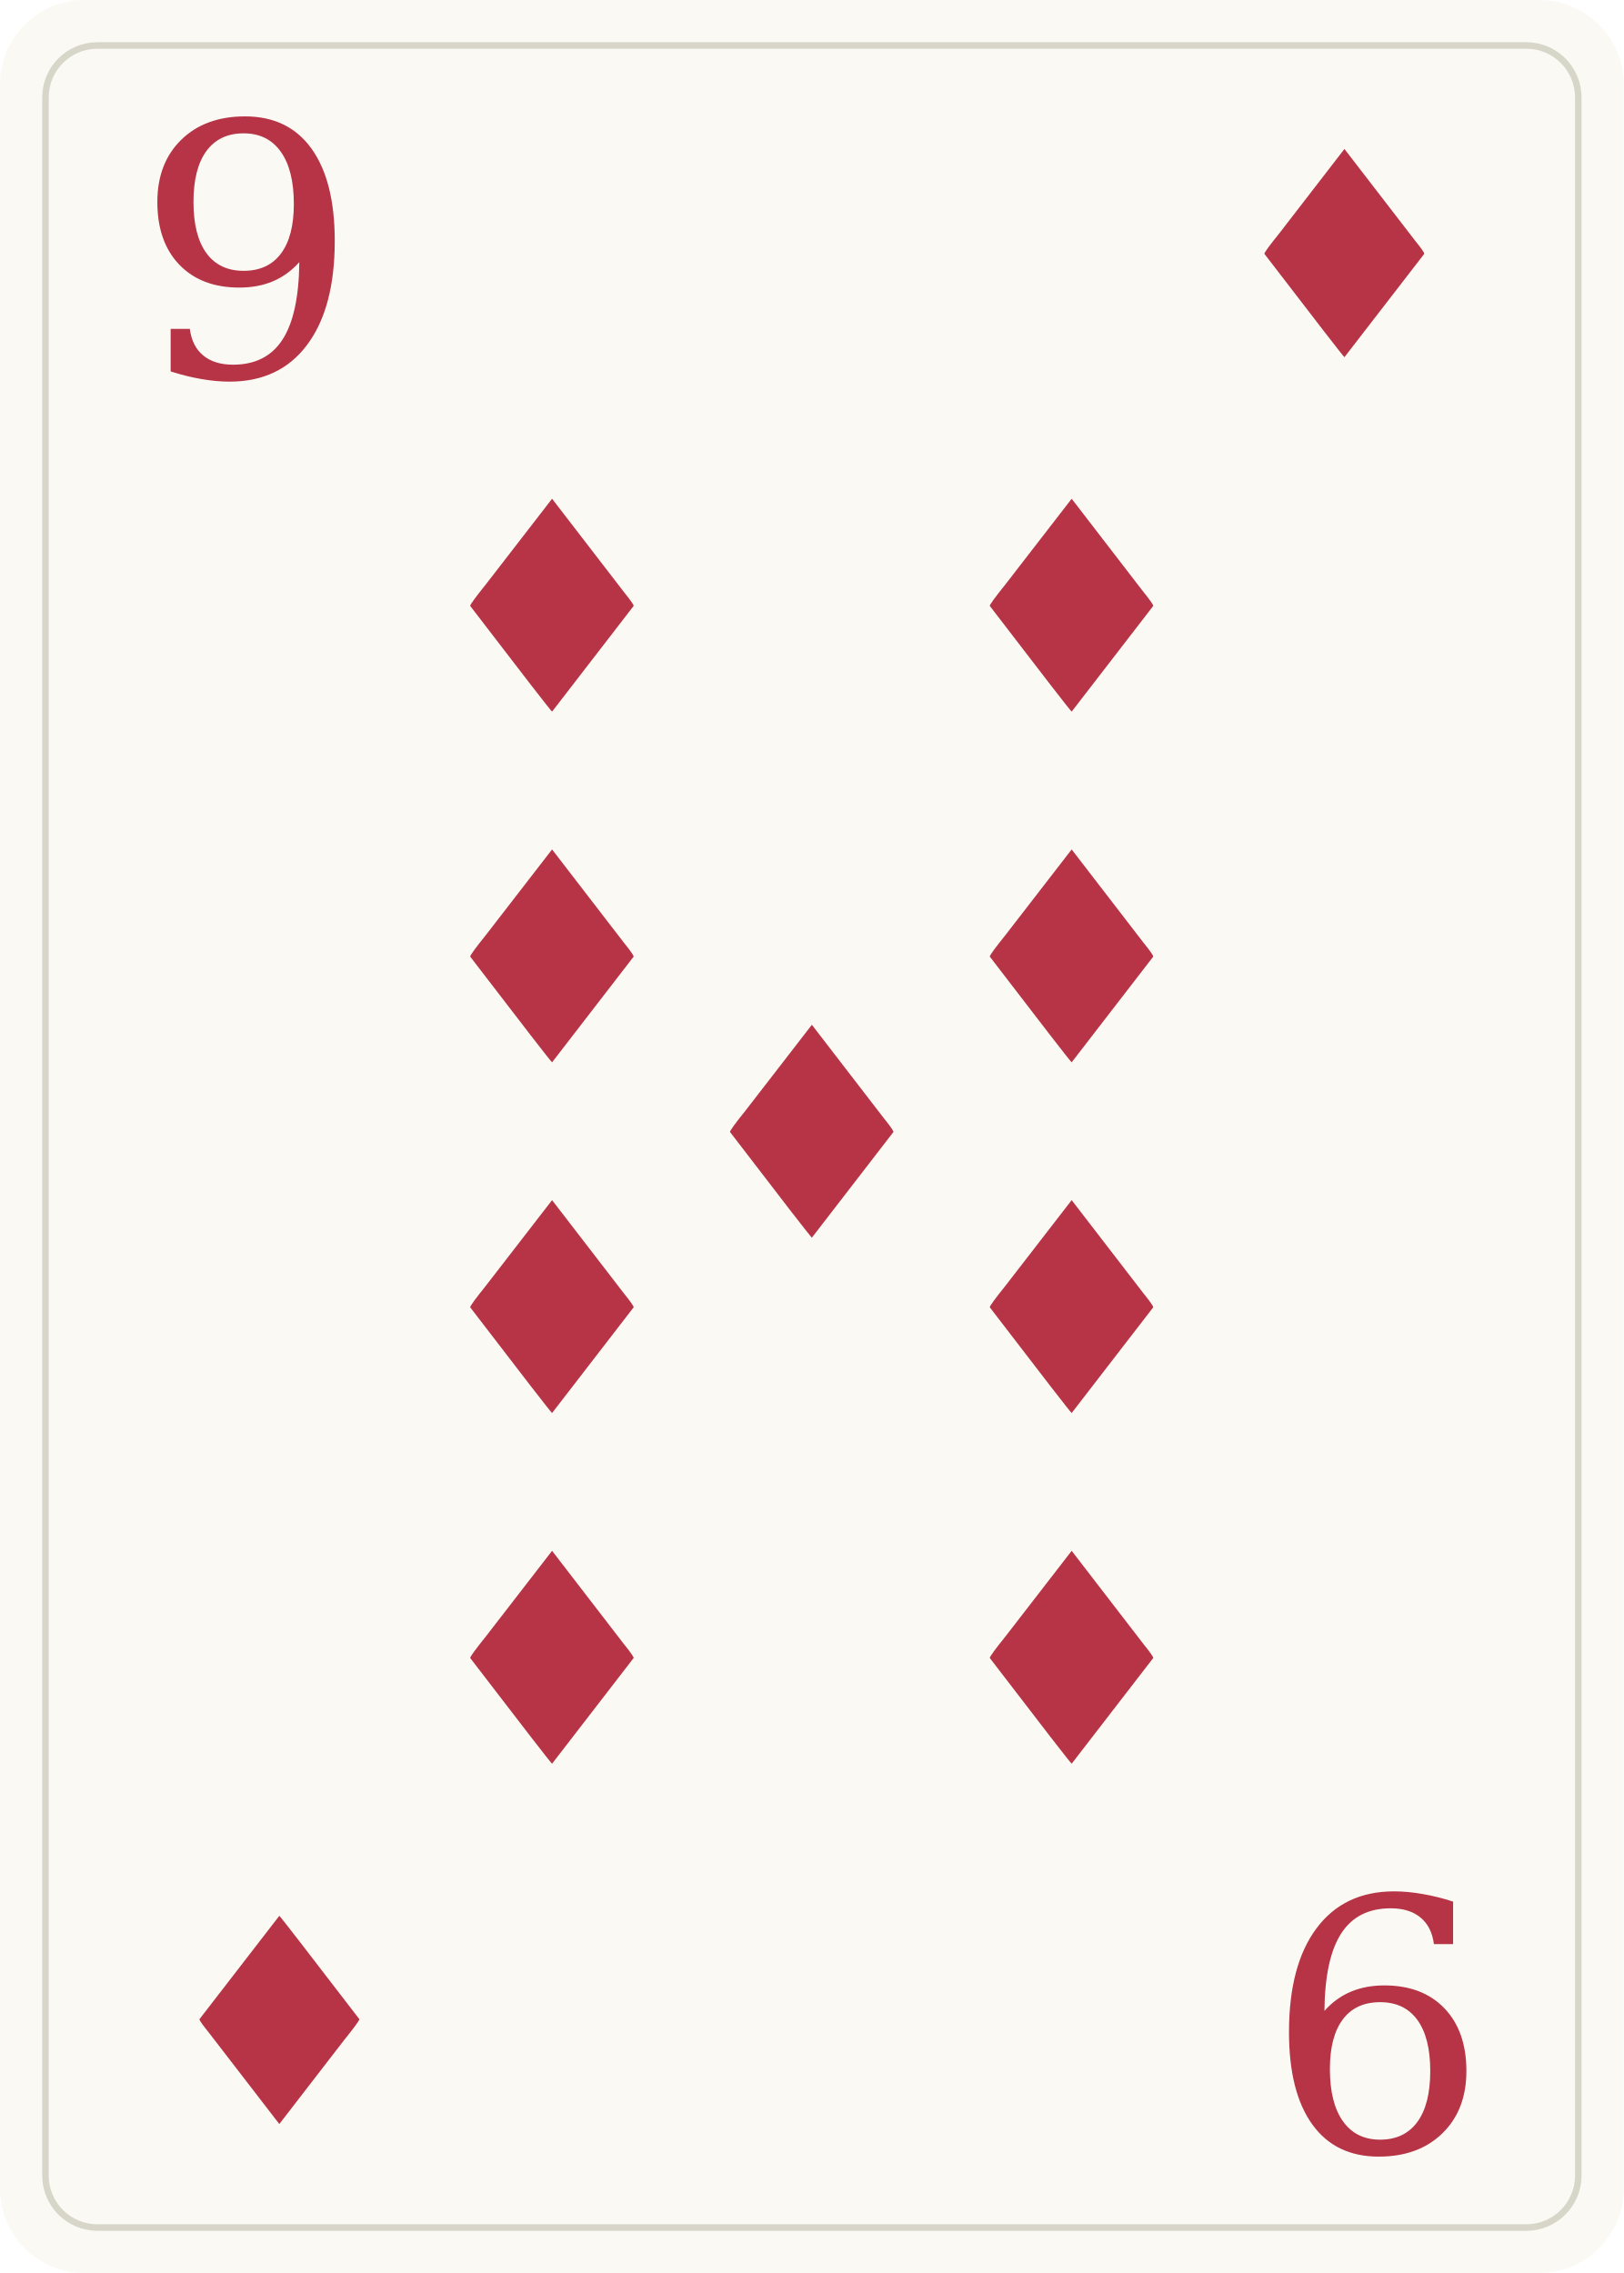
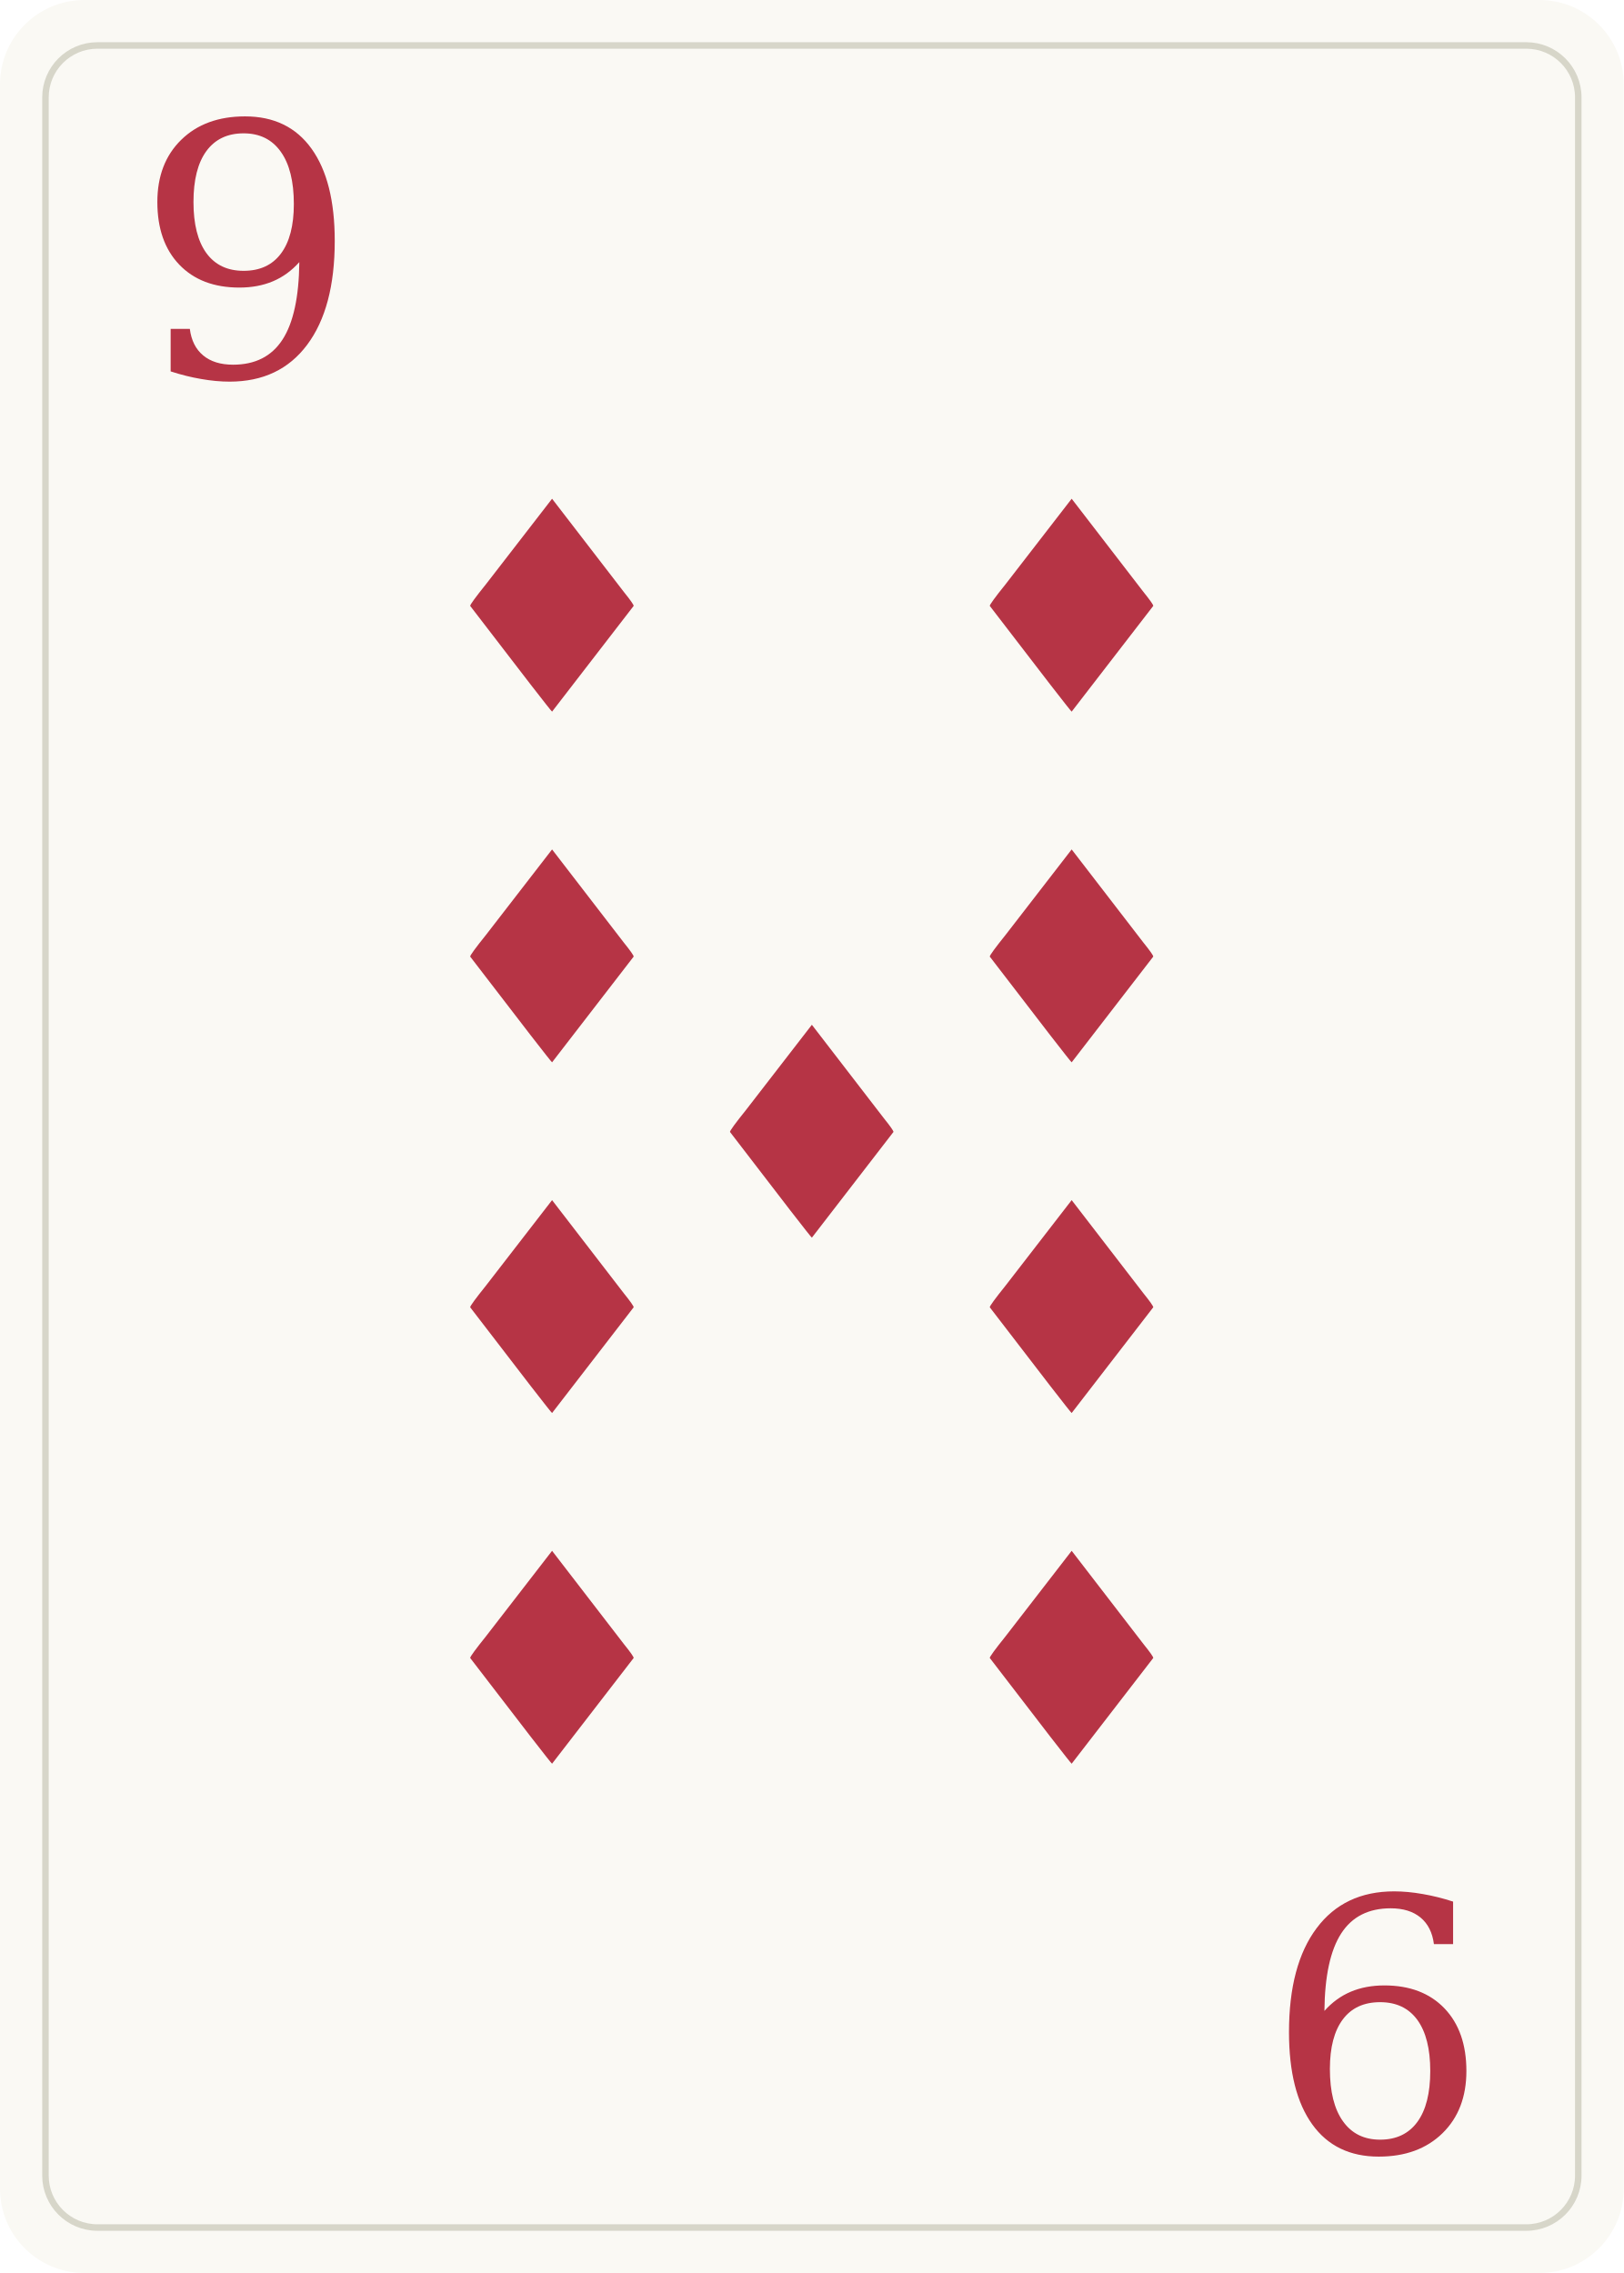
<svg xmlns="http://www.w3.org/2000/svg" width="250" height="350" viewBox="0 0 250 350">
  <rect width="250" height="350" rx="13" fill="#faf9f4" />
  <rect x="7" y="7" width="236" height="336" rx="8" fill="none" stroke="#d7d6c9" />
  <g fill="#b63445" font-family="Georgia,DejaVu Serif,serif" text-anchor="middle">
    <text x="38" y="58" font-size="54">9</text>
-     <text x="207" y="55" font-size="44">♦</text>
    <g transform="rotate(180 125 175)">
      <text x="38" y="58" font-size="54">9</text>
-       <text x="207" y="55" font-size="44">♦</text>
    </g>
    <text x="85" y="94" dominant-baseline="central" font-size="45">♦</text>
    <text x="165" y="94" dominant-baseline="central" font-size="45">♦</text>
    <text x="85" y="148" dominant-baseline="central" font-size="45">♦</text>
    <text x="165" y="148" dominant-baseline="central" font-size="45">♦</text>
    <text x="125" y="175" dominant-baseline="central" font-size="45">♦</text>
    <text x="85" y="202" dominant-baseline="central" font-size="45">♦</text>
    <text x="165" y="202" dominant-baseline="central" font-size="45">♦</text>
    <text x="85" y="256" dominant-baseline="central" font-size="45">♦</text>
    <text x="165" y="256" dominant-baseline="central" font-size="45">♦</text>
  </g>
</svg>
